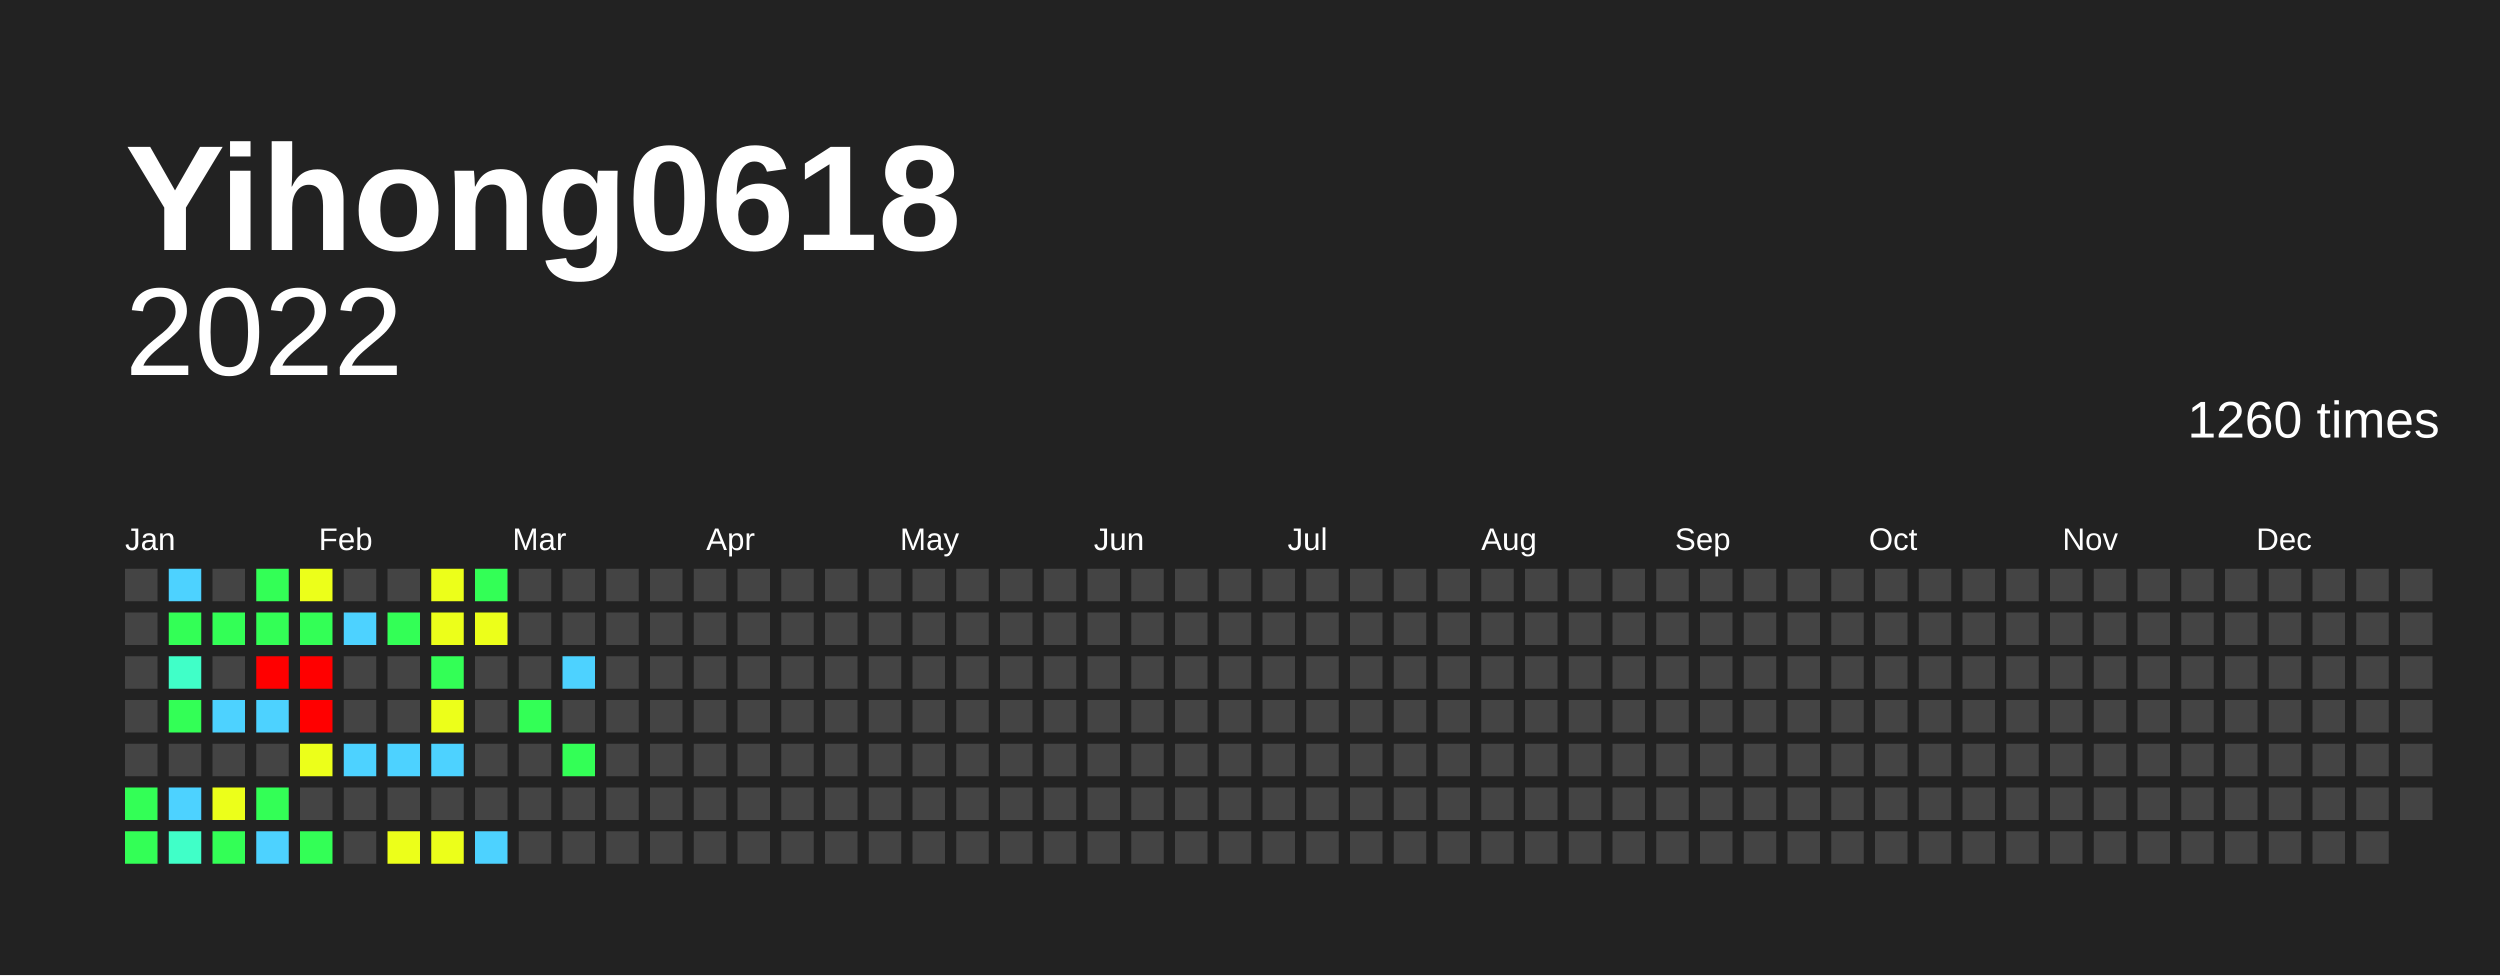
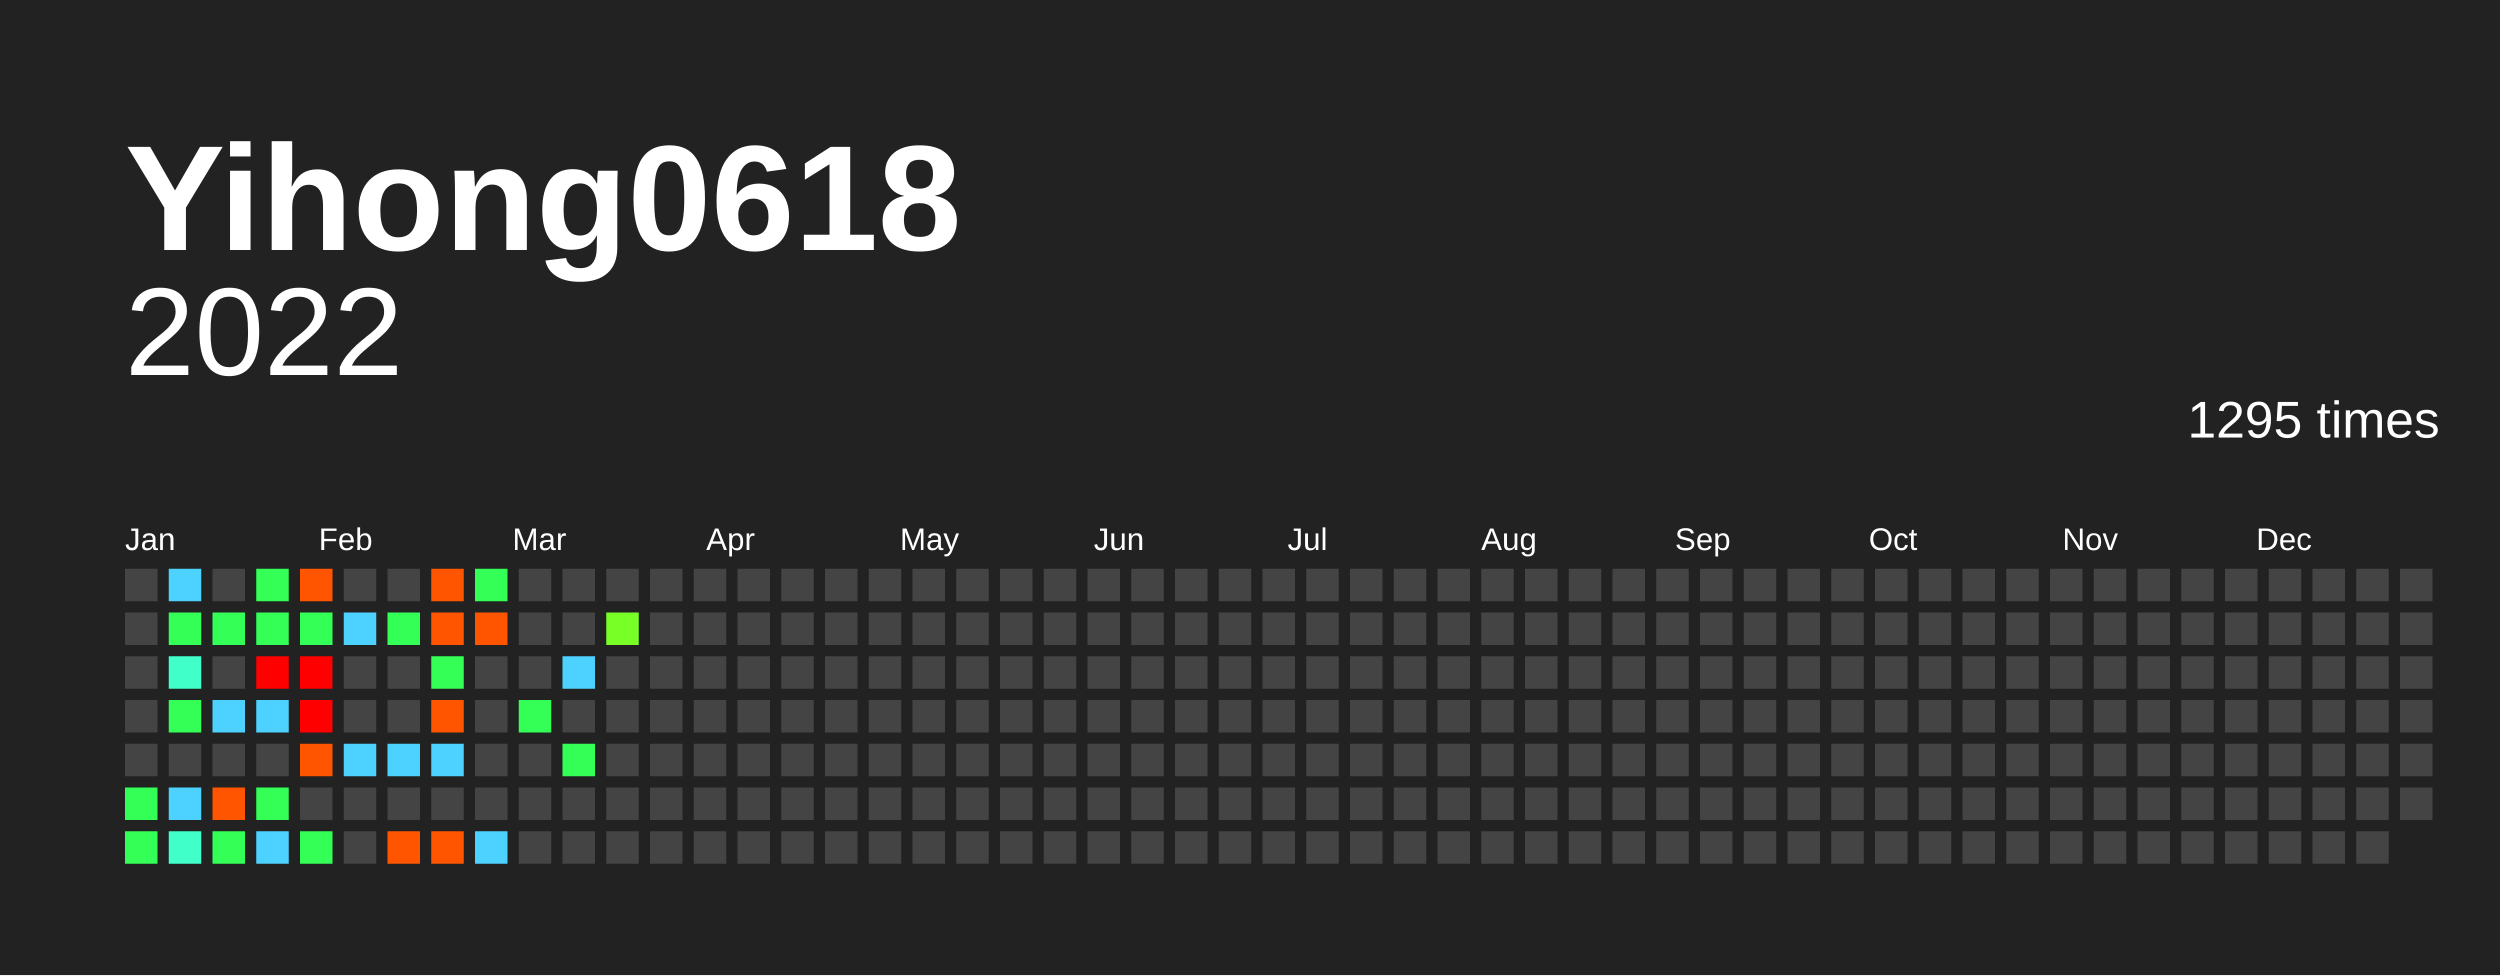
<svg xmlns="http://www.w3.org/2000/svg" baseProfile="full" height="78mm" version="1.1" viewBox="0,0,200,78" width="200mm">
  <defs />
  <rect fill="#222222" height="78" width="200" x="0" y="0" />
  <text fill="#FFFFFF" style="font-size:12px; font-family:Arial; font-weight:bold;" x="10" y="20">Yihong0618</text>
  <text alignment-baseline="hanging" fill="#FFFFFF" style="font-size:10.0px; font-family:Arial;" x="10" y="30">2022</text>
-   <text alignment-baseline="hanging" fill="#FFFFFF" style="font-size:4.125px; font-family:Arial;" x="175" y="35">1260 times</text>
+   <text alignment-baseline="hanging" fill="#FFFFFF" style="font-size:4.125px; font-family:Arial;" x="175" y="35">1295 times</text>
  <text fill="#FFFFFF" style="font-size:2.5px; font-family:Arial" x="10.0" y="44">Jan</text>
  <text fill="#FFFFFF" style="font-size:2.5px; font-family:Arial" x="25.5" y="44">Feb</text>
  <text fill="#FFFFFF" style="font-size:2.5px; font-family:Arial" x="41.0" y="44">Mar</text>
  <text fill="#FFFFFF" style="font-size:2.5px; font-family:Arial" x="56.5" y="44">Apr</text>
  <text fill="#FFFFFF" style="font-size:2.5px; font-family:Arial" x="72.0" y="44">May</text>
  <text fill="#FFFFFF" style="font-size:2.5px; font-family:Arial" x="87.5" y="44">Jun</text>
  <text fill="#FFFFFF" style="font-size:2.5px; font-family:Arial" x="103.0" y="44">Jul</text>
  <text fill="#FFFFFF" style="font-size:2.5px; font-family:Arial" x="118.5" y="44">Aug</text>
  <text fill="#FFFFFF" style="font-size:2.5px; font-family:Arial" x="134.0" y="44">Sep</text>
  <text fill="#FFFFFF" style="font-size:2.5px; font-family:Arial" x="149.5" y="44">Oct</text>
  <text fill="#FFFFFF" style="font-size:2.5px; font-family:Arial" x="165.0" y="44">Nov</text>
  <text fill="#FFFFFF" style="font-size:2.5px; font-family:Arial" x="180.5" y="44">Dec</text>
  <rect fill="#444444" height="2.6" width="2.6" x="10.0" y="45.5" />
  <rect fill="#444444" height="2.6" width="2.6" x="10.0" y="49.0" />
  <rect fill="#444444" height="2.6" width="2.6" x="10.0" y="52.5" />
  <rect fill="#444444" height="2.6" width="2.6" x="10.0" y="56.0" />
  <rect fill="#444444" height="2.6" width="2.6" x="10.0" y="59.5" />
  <rect fill="#33ff56" height="2.6" width="2.6" x="10.0" y="63.0" />
  <rect fill="#33ff56" height="2.6" width="2.6" x="10.0" y="66.5" />
  <rect fill="#4dd2ff" height="2.6" width="2.6" x="13.5" y="45.5" />
  <rect fill="#33ff56" height="2.6" width="2.6" x="13.5" y="49.0" />
  <rect fill="#40ffc8" height="2.6" width="2.6" x="13.5" y="52.5" />
  <rect fill="#33ff56" height="2.6" width="2.6" x="13.5" y="56.0" />
  <rect fill="#444444" height="2.6" width="2.6" x="13.5" y="59.5" />
  <rect fill="#4dd2ff" height="2.6" width="2.6" x="13.5" y="63.0" />
  <rect fill="#40ffc8" height="2.6" width="2.6" x="13.5" y="66.5" />
  <rect fill="#444444" height="2.6" width="2.6" x="17.0" y="45.5" />
  <rect fill="#33ff56" height="2.6" width="2.6" x="17.0" y="49.0" />
  <rect fill="#444444" height="2.6" width="2.6" x="17.0" y="52.5" />
  <rect fill="#4dd2ff" height="2.6" width="2.6" x="17.0" y="56.0" />
  <rect fill="#444444" height="2.6" width="2.6" x="17.0" y="59.5" />
-   <rect fill="#ecff1a" height="2.6" width="2.6" x="17.0" y="63.0" />
+   <rect fill="#ff5500" height="2.6" width="2.6" x="17.0" y="63.0" />
  <rect fill="#33ff56" height="2.6" width="2.6" x="17.0" y="66.5" />
  <rect fill="#33ff56" height="2.6" width="2.6" x="20.5" y="45.5" />
  <rect fill="#33ff56" height="2.6" width="2.6" x="20.5" y="49.0" />
  <rect fill="red" height="2.6" width="2.6" x="20.5" y="52.5" />
  <rect fill="#4dd2ff" height="2.6" width="2.6" x="20.5" y="56.0" />
  <rect fill="#444444" height="2.6" width="2.6" x="20.5" y="59.5" />
  <rect fill="#33ff56" height="2.6" width="2.6" x="20.5" y="63.0" />
  <rect fill="#4dd2ff" height="2.6" width="2.6" x="20.5" y="66.5" />
-   <rect fill="#ecff1a" height="2.6" width="2.6" x="24.0" y="45.5" />
+   <rect fill="#ff5500" height="2.6" width="2.6" x="24.0" y="45.5" />
  <rect fill="#33ff56" height="2.6" width="2.6" x="24.0" y="49.0" />
  <rect fill="red" height="2.6" width="2.6" x="24.0" y="52.5" />
  <rect fill="red" height="2.6" width="2.6" x="24.0" y="56.0" />
-   <rect fill="#ecff1a" height="2.6" width="2.6" x="24.0" y="59.5" />
+   <rect fill="#ff5500" height="2.6" width="2.6" x="24.0" y="59.5" />
  <rect fill="#444444" height="2.6" width="2.6" x="24.0" y="63.0" />
  <rect fill="#33ff56" height="2.6" width="2.6" x="24.0" y="66.5" />
  <rect fill="#444444" height="2.6" width="2.6" x="27.5" y="45.5" />
  <rect fill="#4dd2ff" height="2.6" width="2.6" x="27.5" y="49.0" />
  <rect fill="#444444" height="2.6" width="2.6" x="27.5" y="52.5" />
  <rect fill="#444444" height="2.6" width="2.6" x="27.5" y="56.0" />
  <rect fill="#4dd2ff" height="2.6" width="2.6" x="27.5" y="59.5" />
  <rect fill="#444444" height="2.6" width="2.6" x="27.5" y="63.0" />
  <rect fill="#444444" height="2.6" width="2.6" x="27.5" y="66.5" />
  <rect fill="#444444" height="2.6" width="2.6" x="31.0" y="45.5" />
  <rect fill="#33ff56" height="2.6" width="2.6" x="31.0" y="49.0" />
  <rect fill="#444444" height="2.6" width="2.6" x="31.0" y="52.5" />
  <rect fill="#444444" height="2.6" width="2.6" x="31.0" y="56.0" />
  <rect fill="#4dd2ff" height="2.6" width="2.6" x="31.0" y="59.5" />
  <rect fill="#444444" height="2.6" width="2.6" x="31.0" y="63.0" />
-   <rect fill="#ecff1a" height="2.6" width="2.6" x="31.0" y="66.5" />
-   <rect fill="#ecff1a" height="2.6" width="2.6" x="34.5" y="45.5" />
-   <rect fill="#ecff1a" height="2.6" width="2.6" x="34.5" y="49.0" />
+   <rect fill="#ff5500" height="2.6" width="2.6" x="31.0" y="66.5" />
+   <rect fill="#ff5500" height="2.6" width="2.6" x="34.5" y="45.5" />
+   <rect fill="#ff5500" height="2.6" width="2.6" x="34.5" y="49.0" />
  <rect fill="#33ff56" height="2.6" width="2.6" x="34.5" y="52.5" />
-   <rect fill="#ecff1a" height="2.6" width="2.6" x="34.5" y="56.0" />
+   <rect fill="#ff5500" height="2.6" width="2.6" x="34.5" y="56.0" />
  <rect fill="#4dd2ff" height="2.6" width="2.6" x="34.5" y="59.5" />
  <rect fill="#444444" height="2.6" width="2.6" x="34.5" y="63.0" />
-   <rect fill="#ecff1a" height="2.6" width="2.6" x="34.5" y="66.5" />
+   <rect fill="#ff5500" height="2.6" width="2.6" x="34.5" y="66.5" />
  <rect fill="#33ff56" height="2.6" width="2.6" x="38.0" y="45.5" />
-   <rect fill="#ecff1a" height="2.6" width="2.6" x="38.0" y="49.0" />
+   <rect fill="#ff5500" height="2.6" width="2.6" x="38.0" y="49.0" />
  <rect fill="#444444" height="2.6" width="2.6" x="38.0" y="52.5" />
  <rect fill="#444444" height="2.6" width="2.6" x="38.0" y="56.0" />
  <rect fill="#444444" height="2.6" width="2.6" x="38.0" y="59.5" />
  <rect fill="#444444" height="2.6" width="2.6" x="38.0" y="63.0" />
  <rect fill="#4dd2ff" height="2.6" width="2.6" x="38.0" y="66.5" />
  <rect fill="#444444" height="2.6" width="2.6" x="41.5" y="45.5" />
  <rect fill="#444444" height="2.6" width="2.6" x="41.5" y="49.0" />
  <rect fill="#444444" height="2.6" width="2.6" x="41.5" y="52.5" />
  <rect fill="#33ff56" height="2.6" width="2.6" x="41.5" y="56.0" />
  <rect fill="#444444" height="2.6" width="2.6" x="41.5" y="59.5" />
  <rect fill="#444444" height="2.6" width="2.6" x="41.5" y="63.0" />
  <rect fill="#444444" height="2.6" width="2.6" x="41.5" y="66.5" />
  <rect fill="#444444" height="2.6" width="2.6" x="45.0" y="45.5" />
  <rect fill="#444444" height="2.6" width="2.6" x="45.0" y="49.0" />
  <rect fill="#4dd2ff" height="2.6" width="2.6" x="45.0" y="52.5" />
  <rect fill="#444444" height="2.6" width="2.6" x="45.0" y="56.0" />
  <rect fill="#33ff56" height="2.6" width="2.6" x="45.0" y="59.5" />
  <rect fill="#444444" height="2.6" width="2.6" x="45.0" y="63.0" />
  <rect fill="#444444" height="2.6" width="2.6" x="45.0" y="66.5" />
  <rect fill="#444444" height="2.6" width="2.6" x="48.5" y="45.5" />
-   <rect fill="#444444" height="2.6" width="2.6" x="48.5" y="49.0" />
+   <rect fill="#77ff26" height="2.6" width="2.6" x="48.5" y="49.0" />
  <rect fill="#444444" height="2.6" width="2.6" x="48.5" y="52.5" />
  <rect fill="#444444" height="2.6" width="2.6" x="48.5" y="56.0" />
  <rect fill="#444444" height="2.6" width="2.6" x="48.5" y="59.5" />
  <rect fill="#444444" height="2.6" width="2.6" x="48.5" y="63.0" />
  <rect fill="#444444" height="2.6" width="2.6" x="48.5" y="66.5" />
  <rect fill="#444444" height="2.6" width="2.6" x="52.0" y="45.5" />
  <rect fill="#444444" height="2.6" width="2.6" x="52.0" y="49.0" />
  <rect fill="#444444" height="2.6" width="2.6" x="52.0" y="52.5" />
  <rect fill="#444444" height="2.6" width="2.6" x="52.0" y="56.0" />
  <rect fill="#444444" height="2.6" width="2.6" x="52.0" y="59.5" />
  <rect fill="#444444" height="2.6" width="2.6" x="52.0" y="63.0" />
  <rect fill="#444444" height="2.6" width="2.6" x="52.0" y="66.5" />
  <rect fill="#444444" height="2.6" width="2.6" x="55.5" y="45.5" />
  <rect fill="#444444" height="2.6" width="2.6" x="55.5" y="49.0" />
  <rect fill="#444444" height="2.6" width="2.6" x="55.5" y="52.5" />
  <rect fill="#444444" height="2.6" width="2.6" x="55.5" y="56.0" />
  <rect fill="#444444" height="2.6" width="2.6" x="55.5" y="59.5" />
  <rect fill="#444444" height="2.6" width="2.6" x="55.5" y="63.0" />
  <rect fill="#444444" height="2.6" width="2.6" x="55.5" y="66.5" />
  <rect fill="#444444" height="2.6" width="2.6" x="59.0" y="45.5" />
  <rect fill="#444444" height="2.6" width="2.6" x="59.0" y="49.0" />
  <rect fill="#444444" height="2.6" width="2.6" x="59.0" y="52.5" />
  <rect fill="#444444" height="2.6" width="2.6" x="59.0" y="56.0" />
  <rect fill="#444444" height="2.6" width="2.6" x="59.0" y="59.5" />
  <rect fill="#444444" height="2.6" width="2.6" x="59.0" y="63.0" />
  <rect fill="#444444" height="2.6" width="2.6" x="59.0" y="66.5" />
  <rect fill="#444444" height="2.6" width="2.6" x="62.5" y="45.5" />
  <rect fill="#444444" height="2.6" width="2.6" x="62.5" y="49.0" />
  <rect fill="#444444" height="2.6" width="2.6" x="62.5" y="52.5" />
  <rect fill="#444444" height="2.6" width="2.6" x="62.5" y="56.0" />
  <rect fill="#444444" height="2.6" width="2.6" x="62.5" y="59.5" />
  <rect fill="#444444" height="2.6" width="2.6" x="62.5" y="63.0" />
  <rect fill="#444444" height="2.6" width="2.6" x="62.5" y="66.5" />
  <rect fill="#444444" height="2.6" width="2.6" x="66.0" y="45.5" />
  <rect fill="#444444" height="2.6" width="2.6" x="66.0" y="49.0" />
  <rect fill="#444444" height="2.6" width="2.6" x="66.0" y="52.5" />
  <rect fill="#444444" height="2.6" width="2.6" x="66.0" y="56.0" />
  <rect fill="#444444" height="2.6" width="2.6" x="66.0" y="59.5" />
  <rect fill="#444444" height="2.6" width="2.6" x="66.0" y="63.0" />
  <rect fill="#444444" height="2.6" width="2.6" x="66.0" y="66.5" />
  <rect fill="#444444" height="2.6" width="2.6" x="69.5" y="45.5" />
  <rect fill="#444444" height="2.6" width="2.6" x="69.5" y="49.0" />
  <rect fill="#444444" height="2.6" width="2.6" x="69.5" y="52.5" />
  <rect fill="#444444" height="2.6" width="2.6" x="69.5" y="56.0" />
  <rect fill="#444444" height="2.6" width="2.6" x="69.5" y="59.5" />
  <rect fill="#444444" height="2.6" width="2.6" x="69.5" y="63.0" />
  <rect fill="#444444" height="2.6" width="2.6" x="69.5" y="66.5" />
  <rect fill="#444444" height="2.6" width="2.6" x="73.0" y="45.5" />
  <rect fill="#444444" height="2.6" width="2.6" x="73.0" y="49.0" />
  <rect fill="#444444" height="2.6" width="2.6" x="73.0" y="52.5" />
  <rect fill="#444444" height="2.6" width="2.6" x="73.0" y="56.0" />
  <rect fill="#444444" height="2.6" width="2.6" x="73.0" y="59.5" />
  <rect fill="#444444" height="2.6" width="2.6" x="73.0" y="63.0" />
  <rect fill="#444444" height="2.6" width="2.6" x="73.0" y="66.5" />
  <rect fill="#444444" height="2.6" width="2.6" x="76.5" y="45.5" />
  <rect fill="#444444" height="2.6" width="2.6" x="76.5" y="49.0" />
  <rect fill="#444444" height="2.6" width="2.6" x="76.5" y="52.5" />
  <rect fill="#444444" height="2.6" width="2.6" x="76.5" y="56.0" />
  <rect fill="#444444" height="2.6" width="2.6" x="76.5" y="59.5" />
  <rect fill="#444444" height="2.6" width="2.6" x="76.5" y="63.0" />
  <rect fill="#444444" height="2.6" width="2.6" x="76.5" y="66.5" />
  <rect fill="#444444" height="2.6" width="2.6" x="80.0" y="45.5" />
  <rect fill="#444444" height="2.6" width="2.6" x="80.0" y="49.0" />
  <rect fill="#444444" height="2.6" width="2.6" x="80.0" y="52.5" />
  <rect fill="#444444" height="2.6" width="2.6" x="80.0" y="56.0" />
  <rect fill="#444444" height="2.6" width="2.6" x="80.0" y="59.5" />
  <rect fill="#444444" height="2.6" width="2.6" x="80.0" y="63.0" />
  <rect fill="#444444" height="2.6" width="2.6" x="80.0" y="66.5" />
  <rect fill="#444444" height="2.6" width="2.6" x="83.5" y="45.5" />
  <rect fill="#444444" height="2.6" width="2.6" x="83.5" y="49.0" />
  <rect fill="#444444" height="2.6" width="2.6" x="83.5" y="52.5" />
  <rect fill="#444444" height="2.6" width="2.6" x="83.5" y="56.0" />
  <rect fill="#444444" height="2.6" width="2.6" x="83.5" y="59.5" />
  <rect fill="#444444" height="2.6" width="2.6" x="83.5" y="63.0" />
  <rect fill="#444444" height="2.6" width="2.6" x="83.5" y="66.5" />
  <rect fill="#444444" height="2.6" width="2.6" x="87.0" y="45.5" />
  <rect fill="#444444" height="2.6" width="2.6" x="87.0" y="49.0" />
  <rect fill="#444444" height="2.6" width="2.6" x="87.0" y="52.5" />
  <rect fill="#444444" height="2.6" width="2.6" x="87.0" y="56.0" />
  <rect fill="#444444" height="2.6" width="2.6" x="87.0" y="59.5" />
  <rect fill="#444444" height="2.6" width="2.6" x="87.0" y="63.0" />
  <rect fill="#444444" height="2.6" width="2.6" x="87.0" y="66.5" />
  <rect fill="#444444" height="2.6" width="2.6" x="90.5" y="45.5" />
  <rect fill="#444444" height="2.6" width="2.6" x="90.5" y="49.0" />
  <rect fill="#444444" height="2.6" width="2.6" x="90.5" y="52.5" />
  <rect fill="#444444" height="2.6" width="2.6" x="90.5" y="56.0" />
  <rect fill="#444444" height="2.6" width="2.6" x="90.5" y="59.5" />
  <rect fill="#444444" height="2.6" width="2.6" x="90.5" y="63.0" />
  <rect fill="#444444" height="2.6" width="2.6" x="90.5" y="66.5" />
  <rect fill="#444444" height="2.6" width="2.6" x="94.0" y="45.5" />
  <rect fill="#444444" height="2.6" width="2.6" x="94.0" y="49.0" />
  <rect fill="#444444" height="2.6" width="2.6" x="94.0" y="52.5" />
  <rect fill="#444444" height="2.6" width="2.6" x="94.0" y="56.0" />
  <rect fill="#444444" height="2.6" width="2.6" x="94.0" y="59.5" />
  <rect fill="#444444" height="2.6" width="2.6" x="94.0" y="63.0" />
  <rect fill="#444444" height="2.6" width="2.6" x="94.0" y="66.5" />
  <rect fill="#444444" height="2.6" width="2.6" x="97.5" y="45.5" />
  <rect fill="#444444" height="2.6" width="2.6" x="97.5" y="49.0" />
  <rect fill="#444444" height="2.6" width="2.6" x="97.5" y="52.5" />
  <rect fill="#444444" height="2.6" width="2.6" x="97.5" y="56.0" />
  <rect fill="#444444" height="2.6" width="2.6" x="97.5" y="59.5" />
  <rect fill="#444444" height="2.6" width="2.6" x="97.5" y="63.0" />
  <rect fill="#444444" height="2.6" width="2.6" x="97.5" y="66.5" />
  <rect fill="#444444" height="2.6" width="2.6" x="101.0" y="45.5" />
  <rect fill="#444444" height="2.6" width="2.6" x="101.0" y="49.0" />
  <rect fill="#444444" height="2.6" width="2.6" x="101.0" y="52.5" />
  <rect fill="#444444" height="2.6" width="2.6" x="101.0" y="56.0" />
  <rect fill="#444444" height="2.6" width="2.6" x="101.0" y="59.5" />
  <rect fill="#444444" height="2.6" width="2.6" x="101.0" y="63.0" />
  <rect fill="#444444" height="2.6" width="2.6" x="101.0" y="66.5" />
  <rect fill="#444444" height="2.6" width="2.6" x="104.5" y="45.5" />
  <rect fill="#444444" height="2.6" width="2.6" x="104.5" y="49.0" />
  <rect fill="#444444" height="2.6" width="2.6" x="104.5" y="52.5" />
  <rect fill="#444444" height="2.6" width="2.6" x="104.5" y="56.0" />
  <rect fill="#444444" height="2.6" width="2.6" x="104.5" y="59.5" />
  <rect fill="#444444" height="2.6" width="2.6" x="104.5" y="63.0" />
  <rect fill="#444444" height="2.6" width="2.6" x="104.5" y="66.5" />
  <rect fill="#444444" height="2.6" width="2.6" x="108.0" y="45.5" />
  <rect fill="#444444" height="2.6" width="2.6" x="108.0" y="49.0" />
  <rect fill="#444444" height="2.6" width="2.6" x="108.0" y="52.5" />
  <rect fill="#444444" height="2.6" width="2.6" x="108.0" y="56.0" />
  <rect fill="#444444" height="2.6" width="2.6" x="108.0" y="59.5" />
  <rect fill="#444444" height="2.6" width="2.6" x="108.0" y="63.0" />
  <rect fill="#444444" height="2.6" width="2.6" x="108.0" y="66.5" />
  <rect fill="#444444" height="2.6" width="2.6" x="111.5" y="45.5" />
  <rect fill="#444444" height="2.6" width="2.6" x="111.5" y="49.0" />
  <rect fill="#444444" height="2.6" width="2.6" x="111.5" y="52.5" />
  <rect fill="#444444" height="2.6" width="2.6" x="111.5" y="56.0" />
  <rect fill="#444444" height="2.6" width="2.6" x="111.5" y="59.5" />
  <rect fill="#444444" height="2.6" width="2.6" x="111.5" y="63.0" />
  <rect fill="#444444" height="2.6" width="2.6" x="111.5" y="66.5" />
  <rect fill="#444444" height="2.6" width="2.6" x="115.0" y="45.5" />
  <rect fill="#444444" height="2.6" width="2.6" x="115.0" y="49.0" />
  <rect fill="#444444" height="2.6" width="2.6" x="115.0" y="52.5" />
  <rect fill="#444444" height="2.6" width="2.6" x="115.0" y="56.0" />
  <rect fill="#444444" height="2.6" width="2.6" x="115.0" y="59.5" />
  <rect fill="#444444" height="2.6" width="2.6" x="115.0" y="63.0" />
  <rect fill="#444444" height="2.6" width="2.6" x="115.0" y="66.5" />
  <rect fill="#444444" height="2.6" width="2.6" x="118.5" y="45.5" />
  <rect fill="#444444" height="2.6" width="2.6" x="118.5" y="49.0" />
  <rect fill="#444444" height="2.6" width="2.6" x="118.5" y="52.5" />
  <rect fill="#444444" height="2.6" width="2.6" x="118.5" y="56.0" />
  <rect fill="#444444" height="2.6" width="2.6" x="118.5" y="59.5" />
  <rect fill="#444444" height="2.6" width="2.6" x="118.5" y="63.0" />
  <rect fill="#444444" height="2.6" width="2.6" x="118.5" y="66.5" />
  <rect fill="#444444" height="2.6" width="2.6" x="122.0" y="45.5" />
  <rect fill="#444444" height="2.6" width="2.6" x="122.0" y="49.0" />
  <rect fill="#444444" height="2.6" width="2.6" x="122.0" y="52.5" />
  <rect fill="#444444" height="2.6" width="2.6" x="122.0" y="56.0" />
  <rect fill="#444444" height="2.6" width="2.6" x="122.0" y="59.5" />
  <rect fill="#444444" height="2.6" width="2.6" x="122.0" y="63.0" />
  <rect fill="#444444" height="2.6" width="2.6" x="122.0" y="66.5" />
  <rect fill="#444444" height="2.6" width="2.6" x="125.5" y="45.5" />
  <rect fill="#444444" height="2.6" width="2.6" x="125.5" y="49.0" />
  <rect fill="#444444" height="2.6" width="2.6" x="125.5" y="52.5" />
  <rect fill="#444444" height="2.6" width="2.6" x="125.5" y="56.0" />
  <rect fill="#444444" height="2.6" width="2.6" x="125.5" y="59.5" />
  <rect fill="#444444" height="2.6" width="2.6" x="125.5" y="63.0" />
  <rect fill="#444444" height="2.6" width="2.6" x="125.5" y="66.5" />
  <rect fill="#444444" height="2.6" width="2.6" x="129.0" y="45.5" />
  <rect fill="#444444" height="2.6" width="2.6" x="129.0" y="49.0" />
  <rect fill="#444444" height="2.6" width="2.6" x="129.0" y="52.5" />
  <rect fill="#444444" height="2.6" width="2.6" x="129.0" y="56.0" />
  <rect fill="#444444" height="2.6" width="2.6" x="129.0" y="59.5" />
  <rect fill="#444444" height="2.6" width="2.6" x="129.0" y="63.0" />
  <rect fill="#444444" height="2.6" width="2.6" x="129.0" y="66.5" />
  <rect fill="#444444" height="2.6" width="2.6" x="132.5" y="45.5" />
  <rect fill="#444444" height="2.6" width="2.6" x="132.5" y="49.0" />
  <rect fill="#444444" height="2.6" width="2.6" x="132.5" y="52.5" />
  <rect fill="#444444" height="2.6" width="2.6" x="132.5" y="56.0" />
  <rect fill="#444444" height="2.6" width="2.6" x="132.5" y="59.5" />
  <rect fill="#444444" height="2.6" width="2.6" x="132.5" y="63.0" />
  <rect fill="#444444" height="2.6" width="2.6" x="132.5" y="66.5" />
  <rect fill="#444444" height="2.6" width="2.6" x="136.0" y="45.5" />
  <rect fill="#444444" height="2.6" width="2.6" x="136.0" y="49.0" />
  <rect fill="#444444" height="2.6" width="2.6" x="136.0" y="52.5" />
  <rect fill="#444444" height="2.6" width="2.6" x="136.0" y="56.0" />
  <rect fill="#444444" height="2.6" width="2.6" x="136.0" y="59.5" />
  <rect fill="#444444" height="2.6" width="2.6" x="136.0" y="63.0" />
  <rect fill="#444444" height="2.6" width="2.6" x="136.0" y="66.5" />
  <rect fill="#444444" height="2.6" width="2.6" x="139.5" y="45.5" />
  <rect fill="#444444" height="2.6" width="2.6" x="139.5" y="49.0" />
  <rect fill="#444444" height="2.6" width="2.6" x="139.5" y="52.5" />
  <rect fill="#444444" height="2.6" width="2.6" x="139.5" y="56.0" />
  <rect fill="#444444" height="2.6" width="2.6" x="139.5" y="59.5" />
  <rect fill="#444444" height="2.6" width="2.6" x="139.5" y="63.0" />
  <rect fill="#444444" height="2.6" width="2.6" x="139.5" y="66.5" />
  <rect fill="#444444" height="2.6" width="2.6" x="143.0" y="45.5" />
  <rect fill="#444444" height="2.6" width="2.6" x="143.0" y="49.0" />
  <rect fill="#444444" height="2.6" width="2.6" x="143.0" y="52.5" />
  <rect fill="#444444" height="2.6" width="2.6" x="143.0" y="56.0" />
  <rect fill="#444444" height="2.6" width="2.6" x="143.0" y="59.5" />
  <rect fill="#444444" height="2.6" width="2.6" x="143.0" y="63.0" />
  <rect fill="#444444" height="2.6" width="2.6" x="143.0" y="66.5" />
  <rect fill="#444444" height="2.6" width="2.6" x="146.5" y="45.5" />
  <rect fill="#444444" height="2.6" width="2.6" x="146.5" y="49.0" />
  <rect fill="#444444" height="2.6" width="2.6" x="146.5" y="52.5" />
  <rect fill="#444444" height="2.6" width="2.6" x="146.5" y="56.0" />
  <rect fill="#444444" height="2.6" width="2.6" x="146.5" y="59.5" />
  <rect fill="#444444" height="2.6" width="2.6" x="146.5" y="63.0" />
  <rect fill="#444444" height="2.6" width="2.6" x="146.5" y="66.5" />
  <rect fill="#444444" height="2.6" width="2.6" x="150.0" y="45.5" />
  <rect fill="#444444" height="2.6" width="2.6" x="150.0" y="49.0" />
  <rect fill="#444444" height="2.6" width="2.6" x="150.0" y="52.5" />
  <rect fill="#444444" height="2.6" width="2.6" x="150.0" y="56.0" />
  <rect fill="#444444" height="2.6" width="2.6" x="150.0" y="59.5" />
  <rect fill="#444444" height="2.6" width="2.6" x="150.0" y="63.0" />
  <rect fill="#444444" height="2.6" width="2.6" x="150.0" y="66.5" />
  <rect fill="#444444" height="2.6" width="2.6" x="153.5" y="45.5" />
  <rect fill="#444444" height="2.6" width="2.6" x="153.5" y="49.0" />
  <rect fill="#444444" height="2.6" width="2.6" x="153.5" y="52.5" />
  <rect fill="#444444" height="2.6" width="2.6" x="153.5" y="56.0" />
  <rect fill="#444444" height="2.6" width="2.6" x="153.5" y="59.5" />
  <rect fill="#444444" height="2.6" width="2.6" x="153.5" y="63.0" />
  <rect fill="#444444" height="2.6" width="2.6" x="153.5" y="66.5" />
  <rect fill="#444444" height="2.6" width="2.6" x="157.0" y="45.5" />
  <rect fill="#444444" height="2.6" width="2.6" x="157.0" y="49.0" />
  <rect fill="#444444" height="2.6" width="2.6" x="157.0" y="52.5" />
  <rect fill="#444444" height="2.6" width="2.6" x="157.0" y="56.0" />
  <rect fill="#444444" height="2.6" width="2.6" x="157.0" y="59.5" />
  <rect fill="#444444" height="2.6" width="2.6" x="157.0" y="63.0" />
  <rect fill="#444444" height="2.6" width="2.6" x="157.0" y="66.5" />
  <rect fill="#444444" height="2.6" width="2.6" x="160.5" y="45.5" />
  <rect fill="#444444" height="2.6" width="2.6" x="160.5" y="49.0" />
  <rect fill="#444444" height="2.6" width="2.6" x="160.5" y="52.5" />
  <rect fill="#444444" height="2.6" width="2.6" x="160.5" y="56.0" />
  <rect fill="#444444" height="2.6" width="2.6" x="160.5" y="59.5" />
  <rect fill="#444444" height="2.6" width="2.6" x="160.5" y="63.0" />
  <rect fill="#444444" height="2.6" width="2.6" x="160.5" y="66.5" />
  <rect fill="#444444" height="2.6" width="2.6" x="164.0" y="45.5" />
  <rect fill="#444444" height="2.6" width="2.6" x="164.0" y="49.0" />
  <rect fill="#444444" height="2.6" width="2.6" x="164.0" y="52.5" />
  <rect fill="#444444" height="2.6" width="2.6" x="164.0" y="56.0" />
  <rect fill="#444444" height="2.6" width="2.6" x="164.0" y="59.5" />
  <rect fill="#444444" height="2.6" width="2.6" x="164.0" y="63.0" />
  <rect fill="#444444" height="2.6" width="2.6" x="164.0" y="66.5" />
  <rect fill="#444444" height="2.6" width="2.6" x="167.5" y="45.5" />
  <rect fill="#444444" height="2.6" width="2.6" x="167.5" y="49.0" />
  <rect fill="#444444" height="2.6" width="2.6" x="167.5" y="52.5" />
  <rect fill="#444444" height="2.6" width="2.6" x="167.5" y="56.0" />
  <rect fill="#444444" height="2.6" width="2.6" x="167.5" y="59.5" />
  <rect fill="#444444" height="2.6" width="2.6" x="167.5" y="63.0" />
  <rect fill="#444444" height="2.6" width="2.6" x="167.5" y="66.5" />
  <rect fill="#444444" height="2.6" width="2.6" x="171.0" y="45.5" />
  <rect fill="#444444" height="2.6" width="2.6" x="171.0" y="49.0" />
  <rect fill="#444444" height="2.6" width="2.6" x="171.0" y="52.5" />
  <rect fill="#444444" height="2.6" width="2.6" x="171.0" y="56.0" />
  <rect fill="#444444" height="2.6" width="2.6" x="171.0" y="59.5" />
  <rect fill="#444444" height="2.6" width="2.6" x="171.0" y="63.0" />
  <rect fill="#444444" height="2.6" width="2.6" x="171.0" y="66.5" />
  <rect fill="#444444" height="2.6" width="2.6" x="174.5" y="45.5" />
  <rect fill="#444444" height="2.6" width="2.6" x="174.5" y="49.0" />
  <rect fill="#444444" height="2.6" width="2.6" x="174.5" y="52.5" />
  <rect fill="#444444" height="2.6" width="2.6" x="174.5" y="56.0" />
  <rect fill="#444444" height="2.6" width="2.6" x="174.5" y="59.5" />
  <rect fill="#444444" height="2.6" width="2.6" x="174.5" y="63.0" />
  <rect fill="#444444" height="2.6" width="2.6" x="174.5" y="66.5" />
  <rect fill="#444444" height="2.6" width="2.6" x="178.0" y="45.5" />
  <rect fill="#444444" height="2.6" width="2.6" x="178.0" y="49.0" />
  <rect fill="#444444" height="2.6" width="2.6" x="178.0" y="52.5" />
  <rect fill="#444444" height="2.6" width="2.6" x="178.0" y="56.0" />
  <rect fill="#444444" height="2.6" width="2.6" x="178.0" y="59.5" />
  <rect fill="#444444" height="2.6" width="2.6" x="178.0" y="63.0" />
  <rect fill="#444444" height="2.6" width="2.6" x="178.0" y="66.5" />
  <rect fill="#444444" height="2.6" width="2.6" x="181.5" y="45.5" />
  <rect fill="#444444" height="2.6" width="2.6" x="181.5" y="49.0" />
  <rect fill="#444444" height="2.6" width="2.6" x="181.5" y="52.5" />
  <rect fill="#444444" height="2.6" width="2.6" x="181.5" y="56.0" />
  <rect fill="#444444" height="2.6" width="2.6" x="181.5" y="59.5" />
  <rect fill="#444444" height="2.6" width="2.6" x="181.5" y="63.0" />
  <rect fill="#444444" height="2.6" width="2.6" x="181.5" y="66.5" />
  <rect fill="#444444" height="2.6" width="2.6" x="185.0" y="45.5" />
  <rect fill="#444444" height="2.6" width="2.6" x="185.0" y="49.0" />
  <rect fill="#444444" height="2.6" width="2.6" x="185.0" y="52.5" />
  <rect fill="#444444" height="2.6" width="2.6" x="185.0" y="56.0" />
  <rect fill="#444444" height="2.6" width="2.6" x="185.0" y="59.5" />
  <rect fill="#444444" height="2.6" width="2.6" x="185.0" y="63.0" />
  <rect fill="#444444" height="2.6" width="2.6" x="185.0" y="66.5" />
  <rect fill="#444444" height="2.6" width="2.6" x="188.5" y="45.5" />
  <rect fill="#444444" height="2.6" width="2.6" x="188.5" y="49.0" />
  <rect fill="#444444" height="2.6" width="2.6" x="188.5" y="52.5" />
  <rect fill="#444444" height="2.6" width="2.6" x="188.5" y="56.0" />
  <rect fill="#444444" height="2.6" width="2.6" x="188.5" y="59.5" />
  <rect fill="#444444" height="2.6" width="2.6" x="188.5" y="63.0" />
  <rect fill="#444444" height="2.6" width="2.6" x="188.5" y="66.5" />
  <rect fill="#444444" height="2.6" width="2.6" x="192.0" y="45.5" />
  <rect fill="#444444" height="2.6" width="2.6" x="192.0" y="49.0" />
  <rect fill="#444444" height="2.6" width="2.6" x="192.0" y="52.5" />
  <rect fill="#444444" height="2.6" width="2.6" x="192.0" y="56.0" />
  <rect fill="#444444" height="2.6" width="2.6" x="192.0" y="59.5" />
  <rect fill="#444444" height="2.6" width="2.6" x="192.0" y="63.0" />
</svg>
